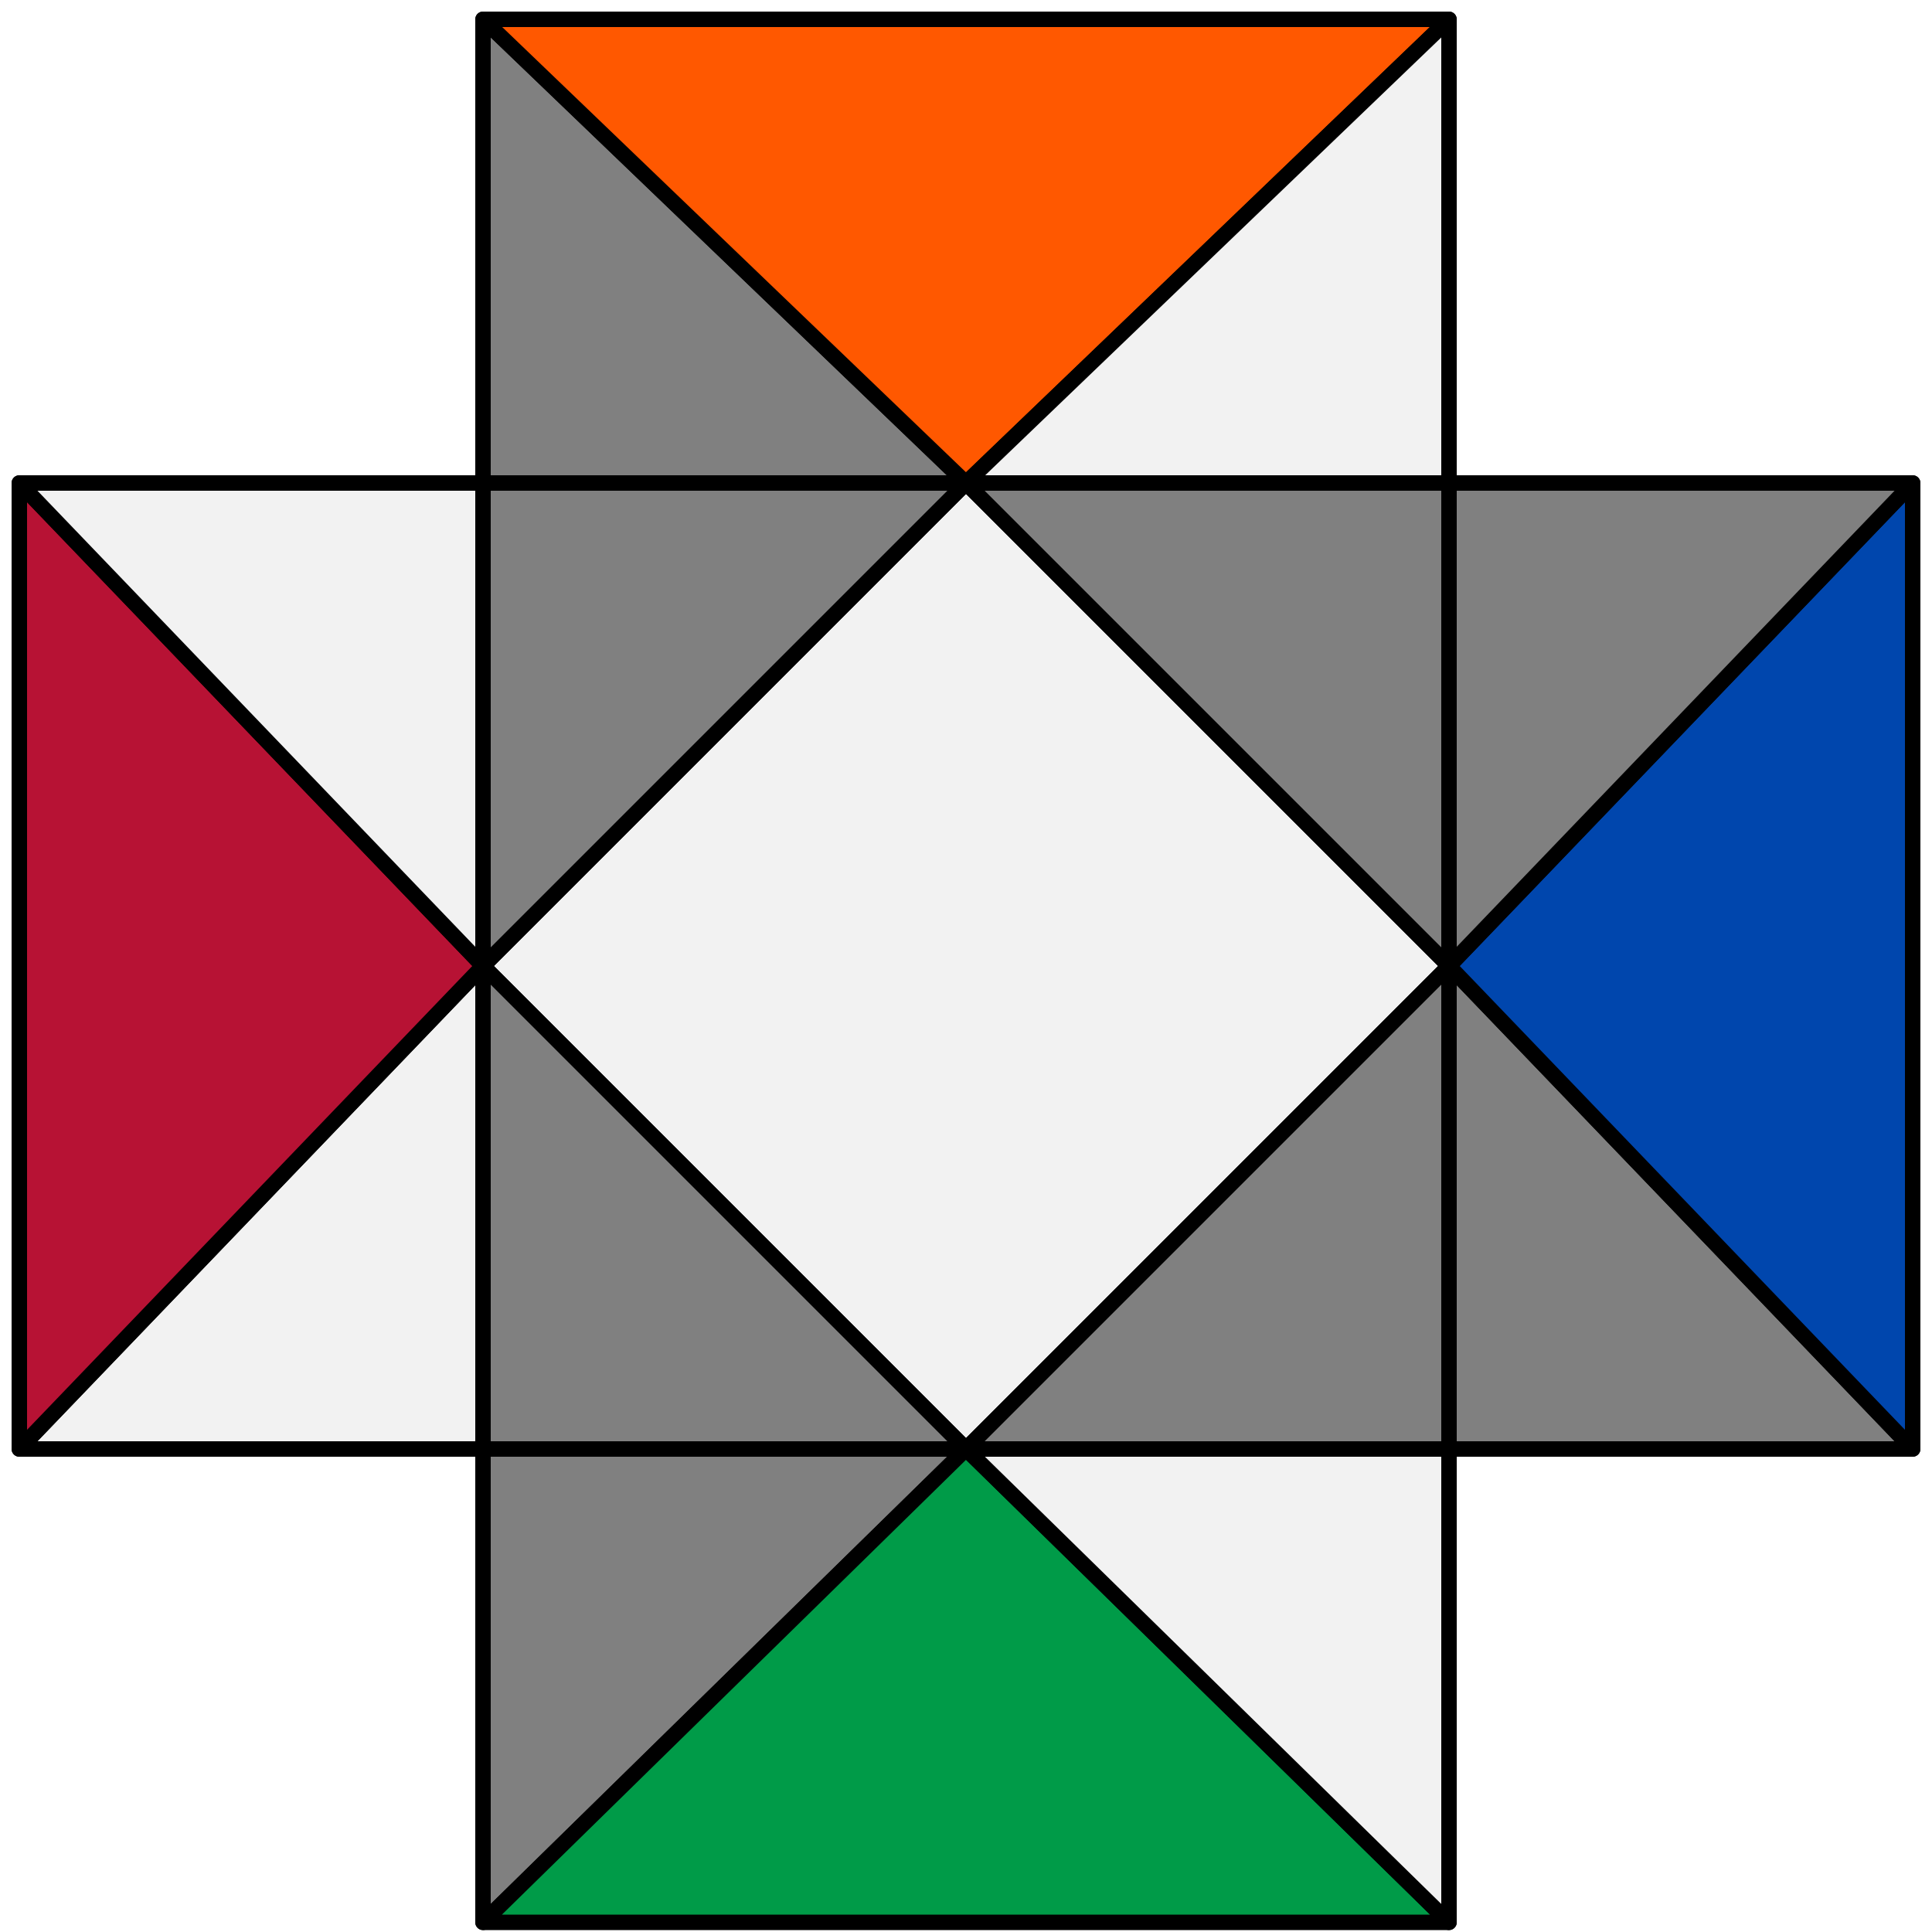
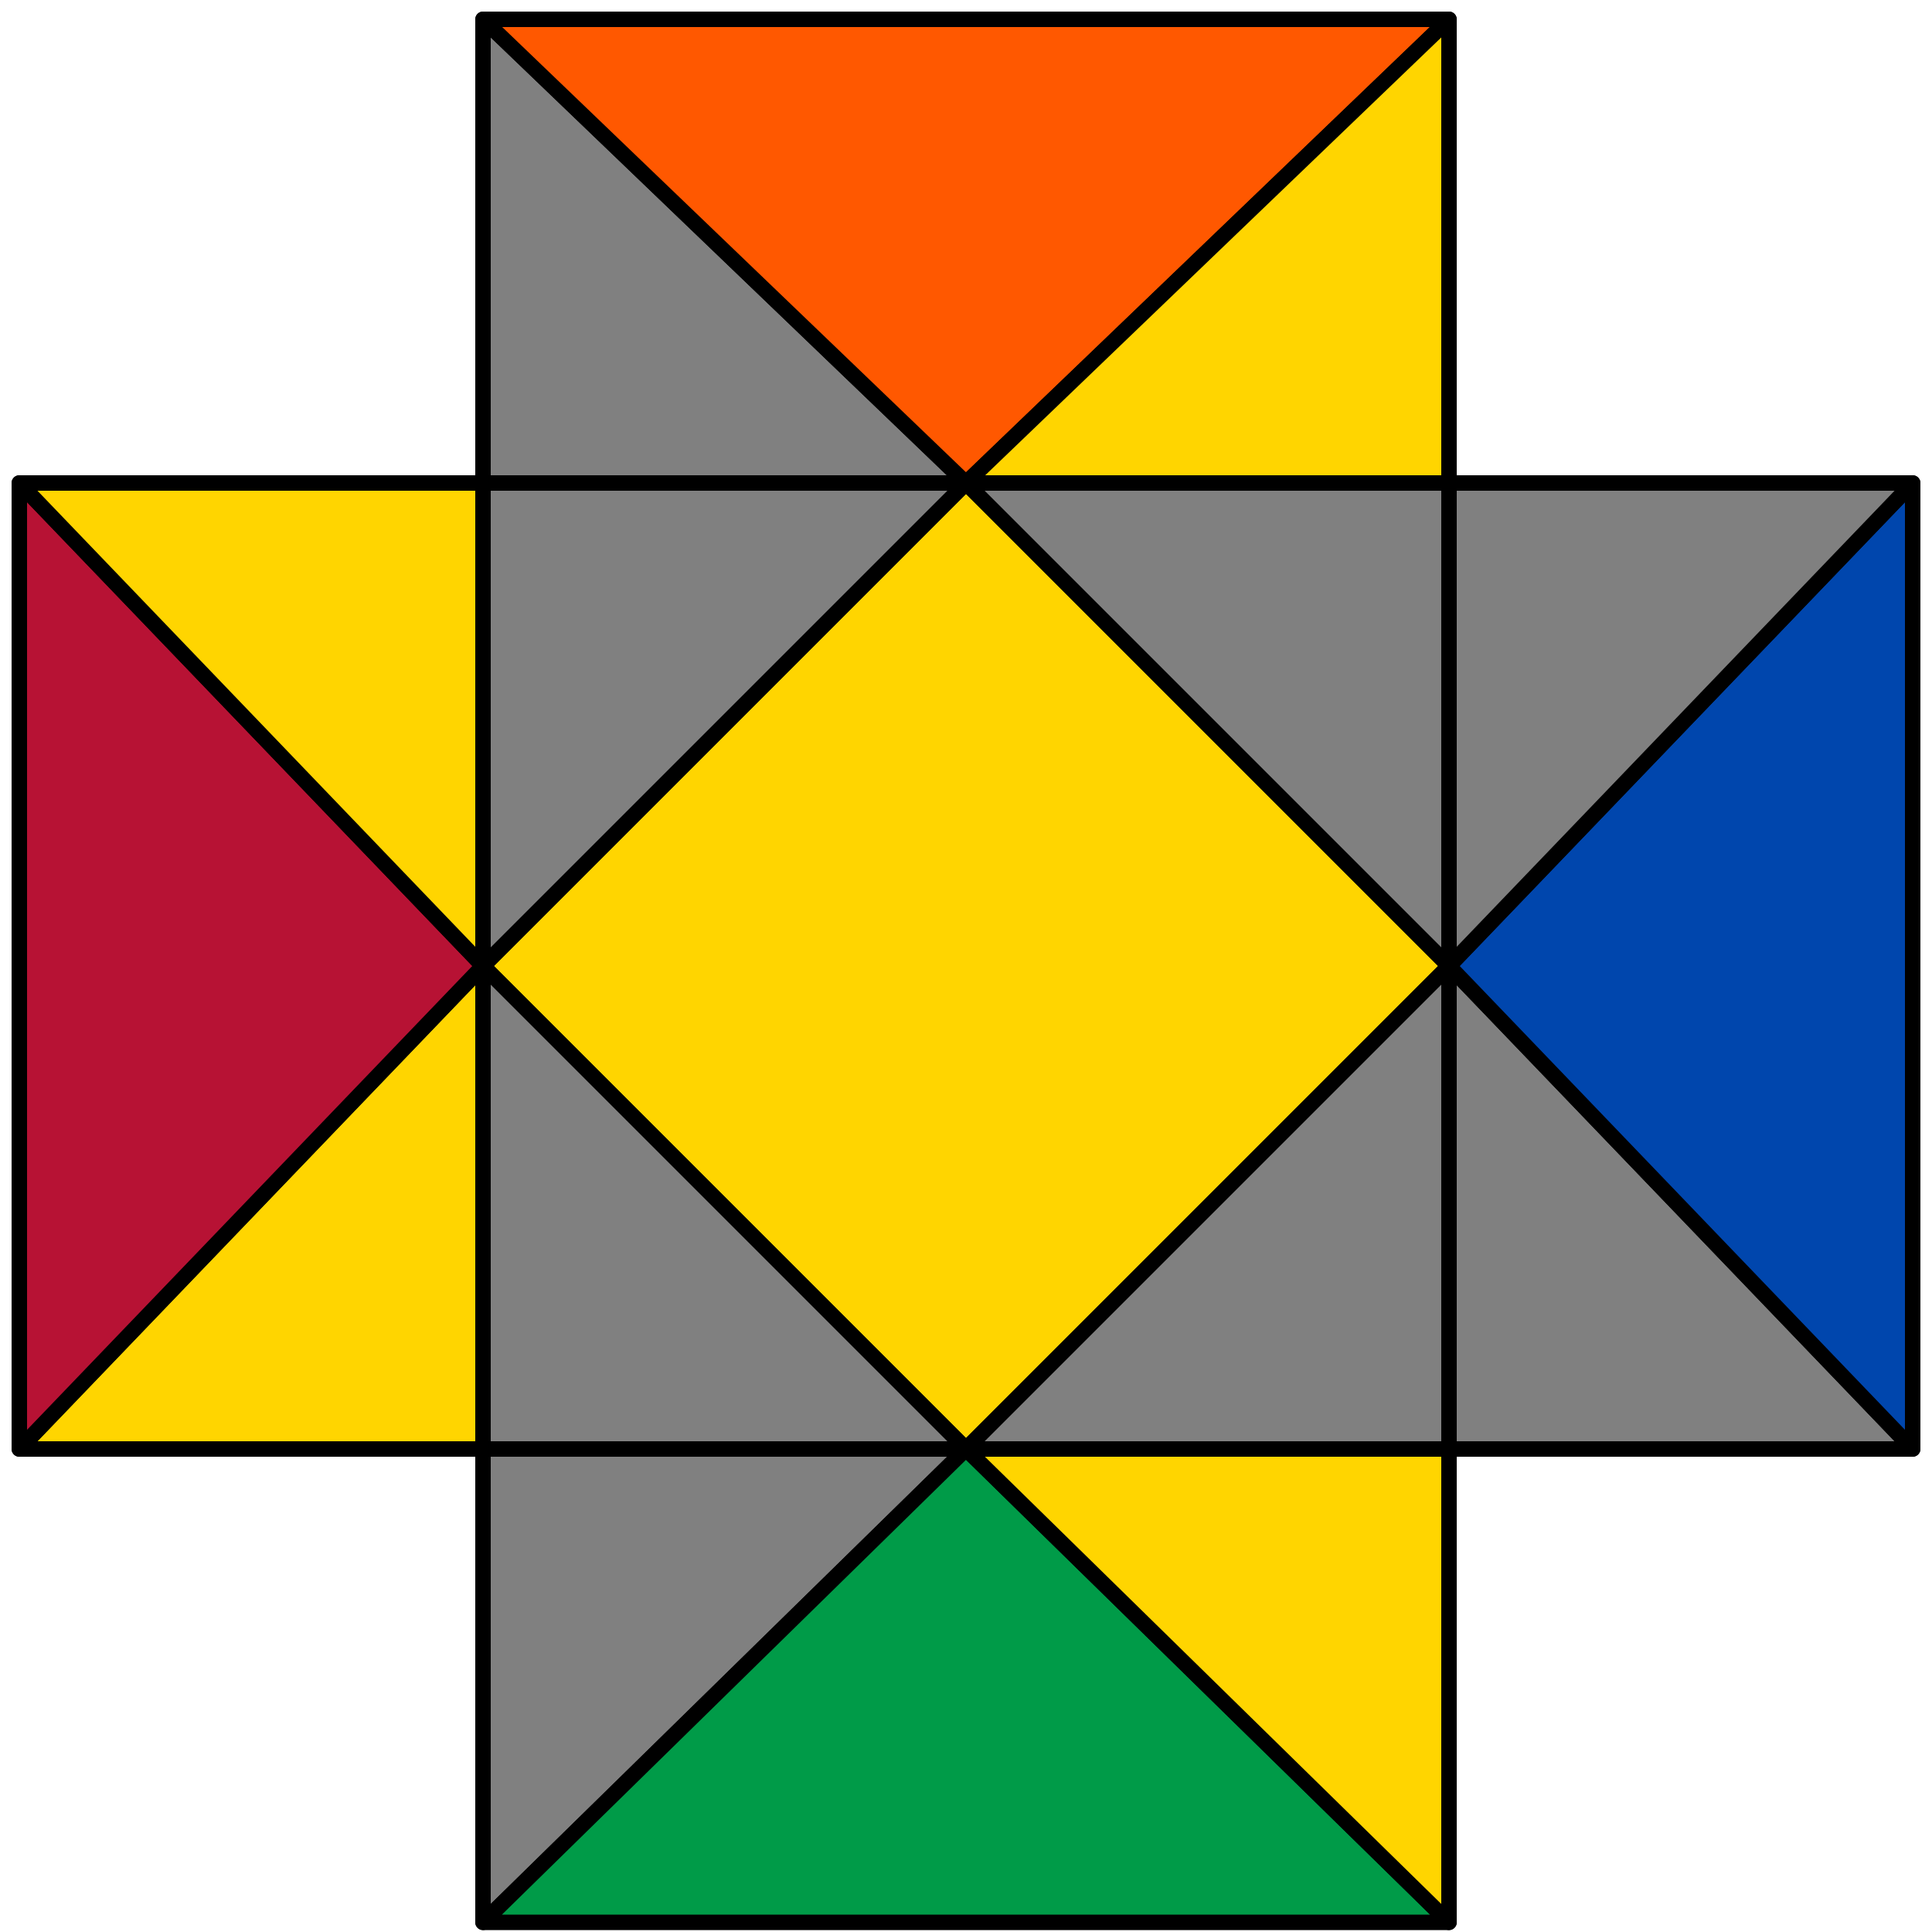
<svg xmlns="http://www.w3.org/2000/svg" id="svg" viewBox="0 0 1000 1000" stroke="black" stroke-width="8" stroke-linejoin="round">
-   <polygon fill="#f2f2f2" points="500,250 750,500 500,750 250,500" />
+   <polygon fill="#ffd500" points="500,250 750,500 500,750 250,500" />
  <polygon fill="#808080" points="250,250 500,250 250,500" />
  <polygon fill="#808080" points="750,250 500,250 750,500" />
  <polygon fill="#808080" points="750,500 500,750 750,750" />
  <polygon fill="#808080" points="250,500 500,750 250,750" />
  <polygon fill="#808080" points="250,750 500,750 250,995" />
  <polygon fill="#009b48" points="500,750 750,995 250,995" />
-   <polygon fill="#f2f2f2" points="750,750 500,750 750,995" />
+   <polygon fill="#ffd500" points="750,750 500,750 750,995" />
  <polygon fill="#808080" points="750,750 750,500 990,750" />
  <polygon fill="#0046ad" points="990,750 990,250 750,500" />
  <polygon fill="#808080" points="750,250 750,500 990,250" />
  <polygon fill="#808080" points="250,250 500,250 250,10" />
  <polygon fill="#ff5800" points="500,250 250,10 750,10" />
-   <polygon fill="#f2f2f2" points="750,250 500,250 750,10" />
-   <polygon fill="#f2f2f2" points="250,750 250,500 10,750" />
+   <polygon fill="#ffd500" points="750,250 500,250 750,10" />
+   <polygon fill="#ffd500" points="250,750 250,500 10,750" />
  <polygon fill="#b71234" points="10,750 10,250 250,500" />
-   <polygon fill="#f2f2f2" points="250,250 250,500 10,250" />
+   <polygon fill="#ffd500" points="250,250 250,500 10,250" />
</svg>
